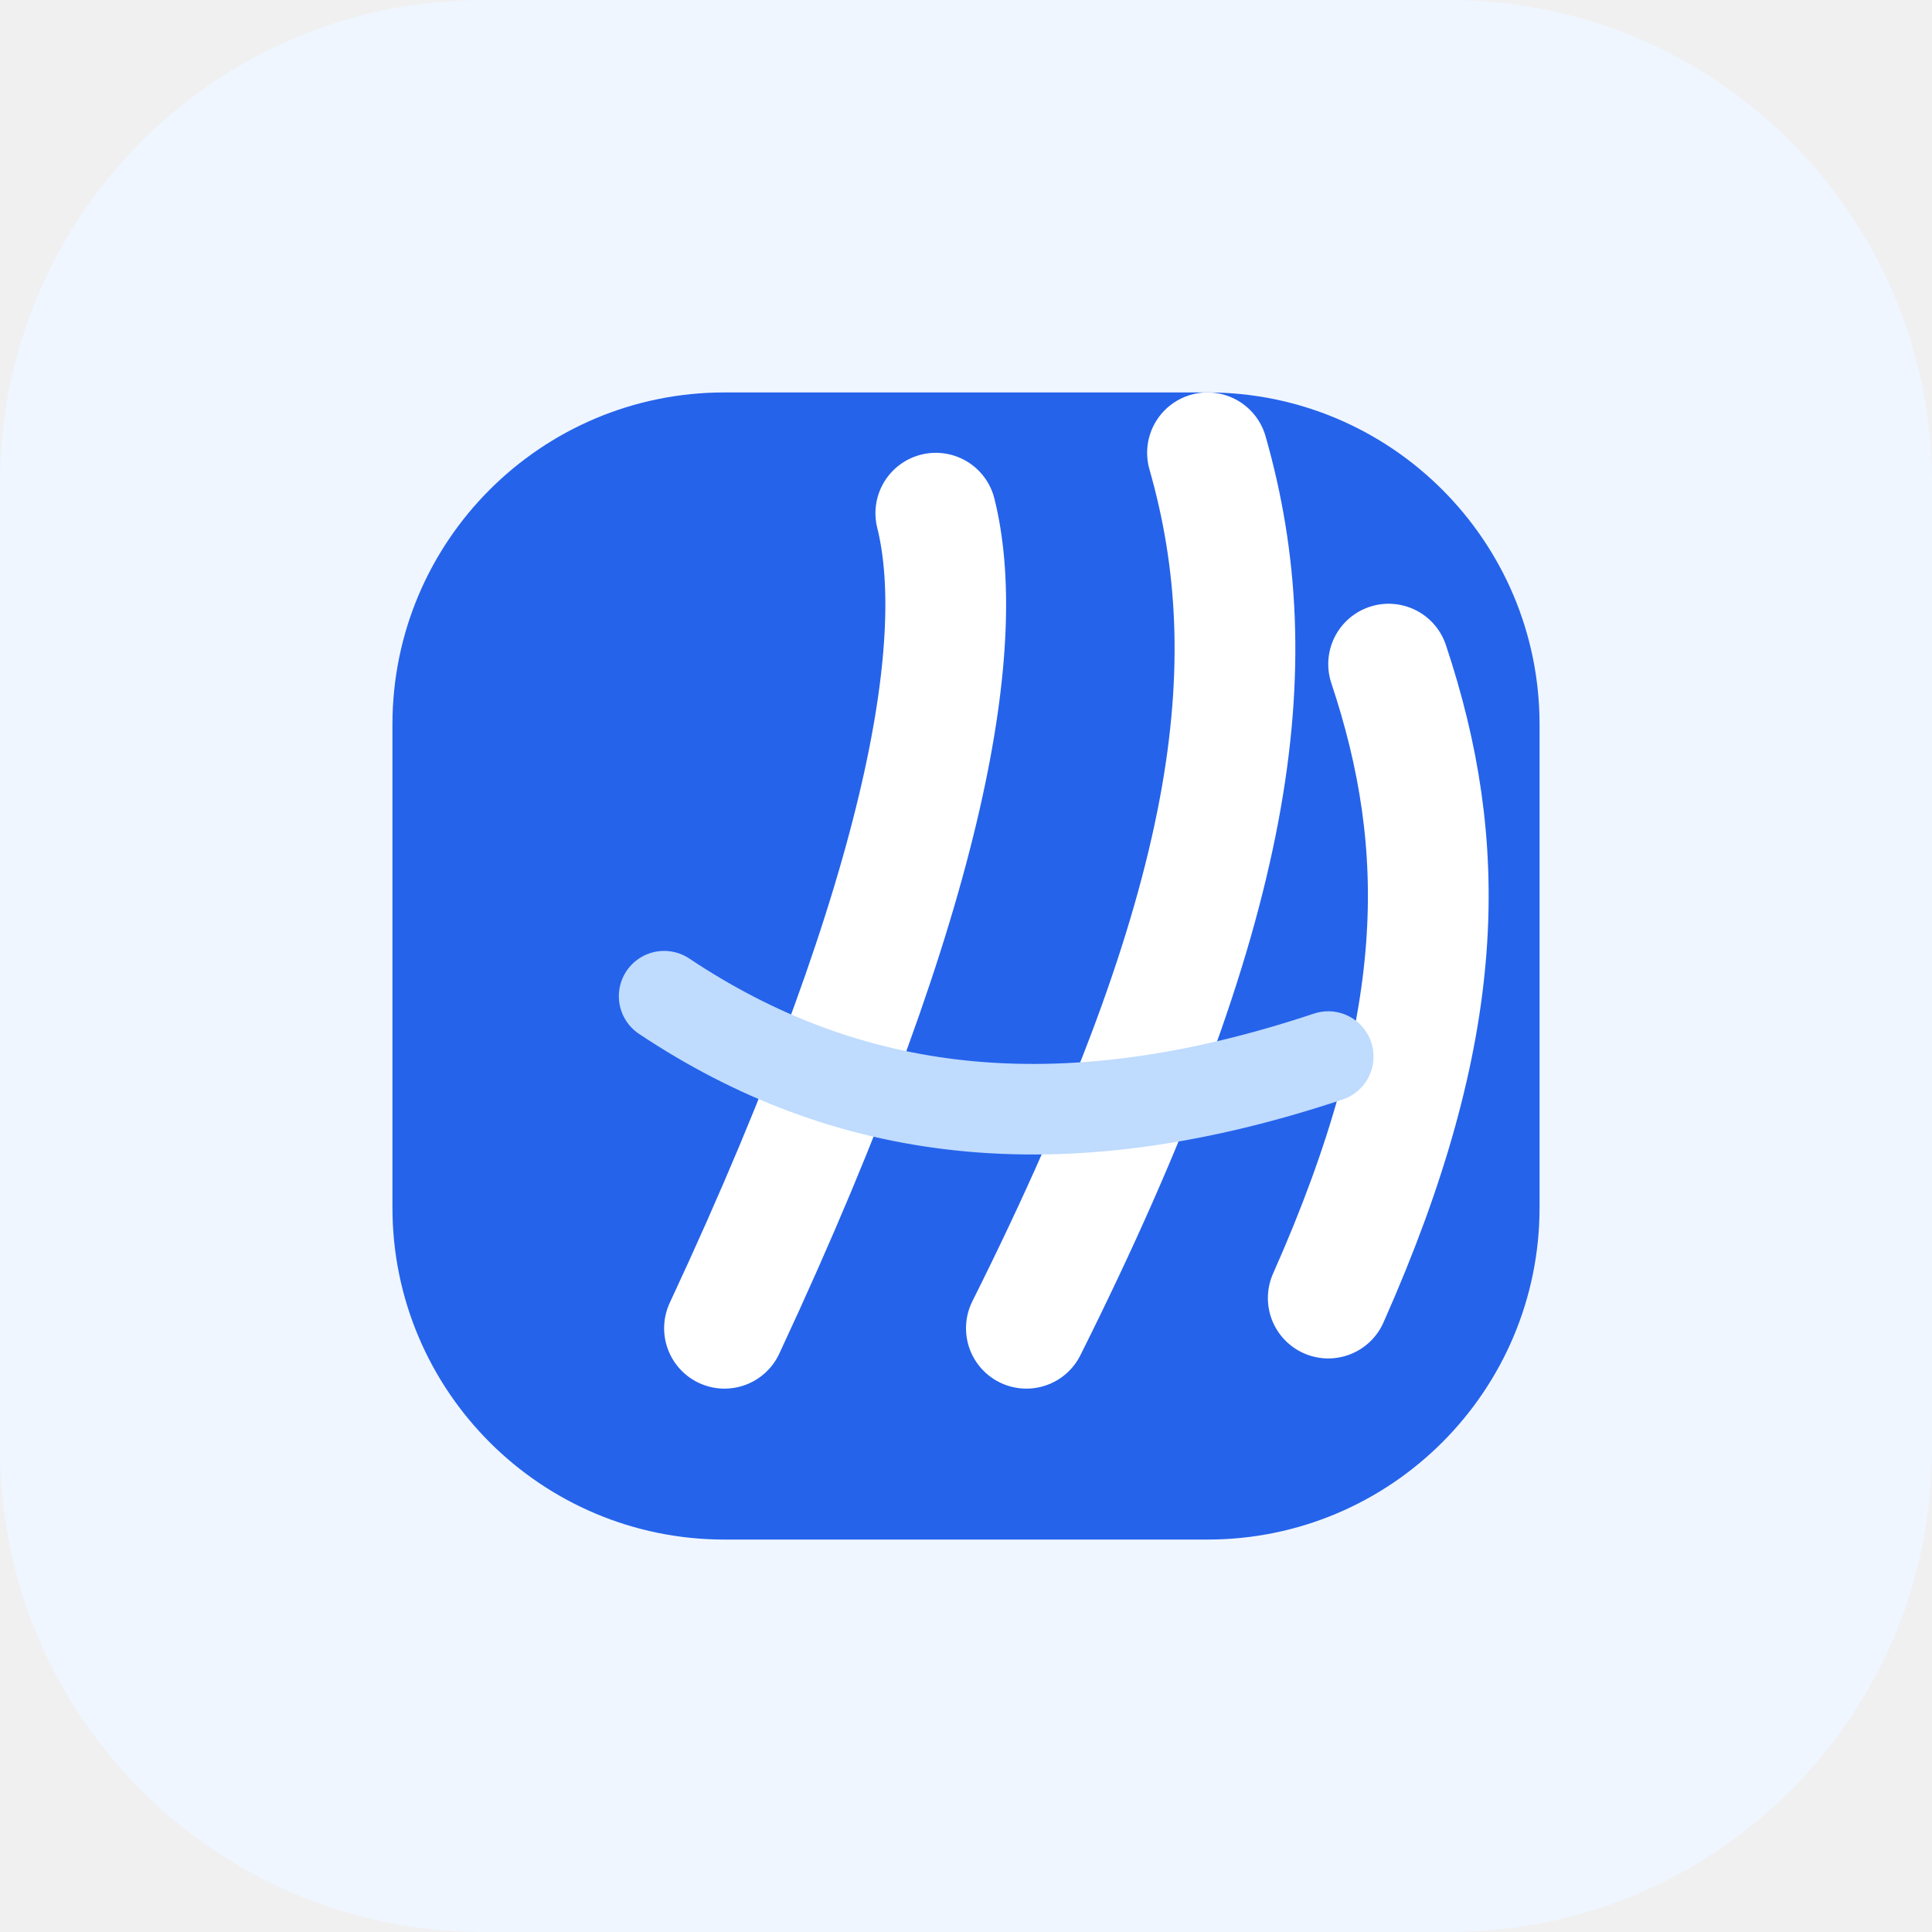
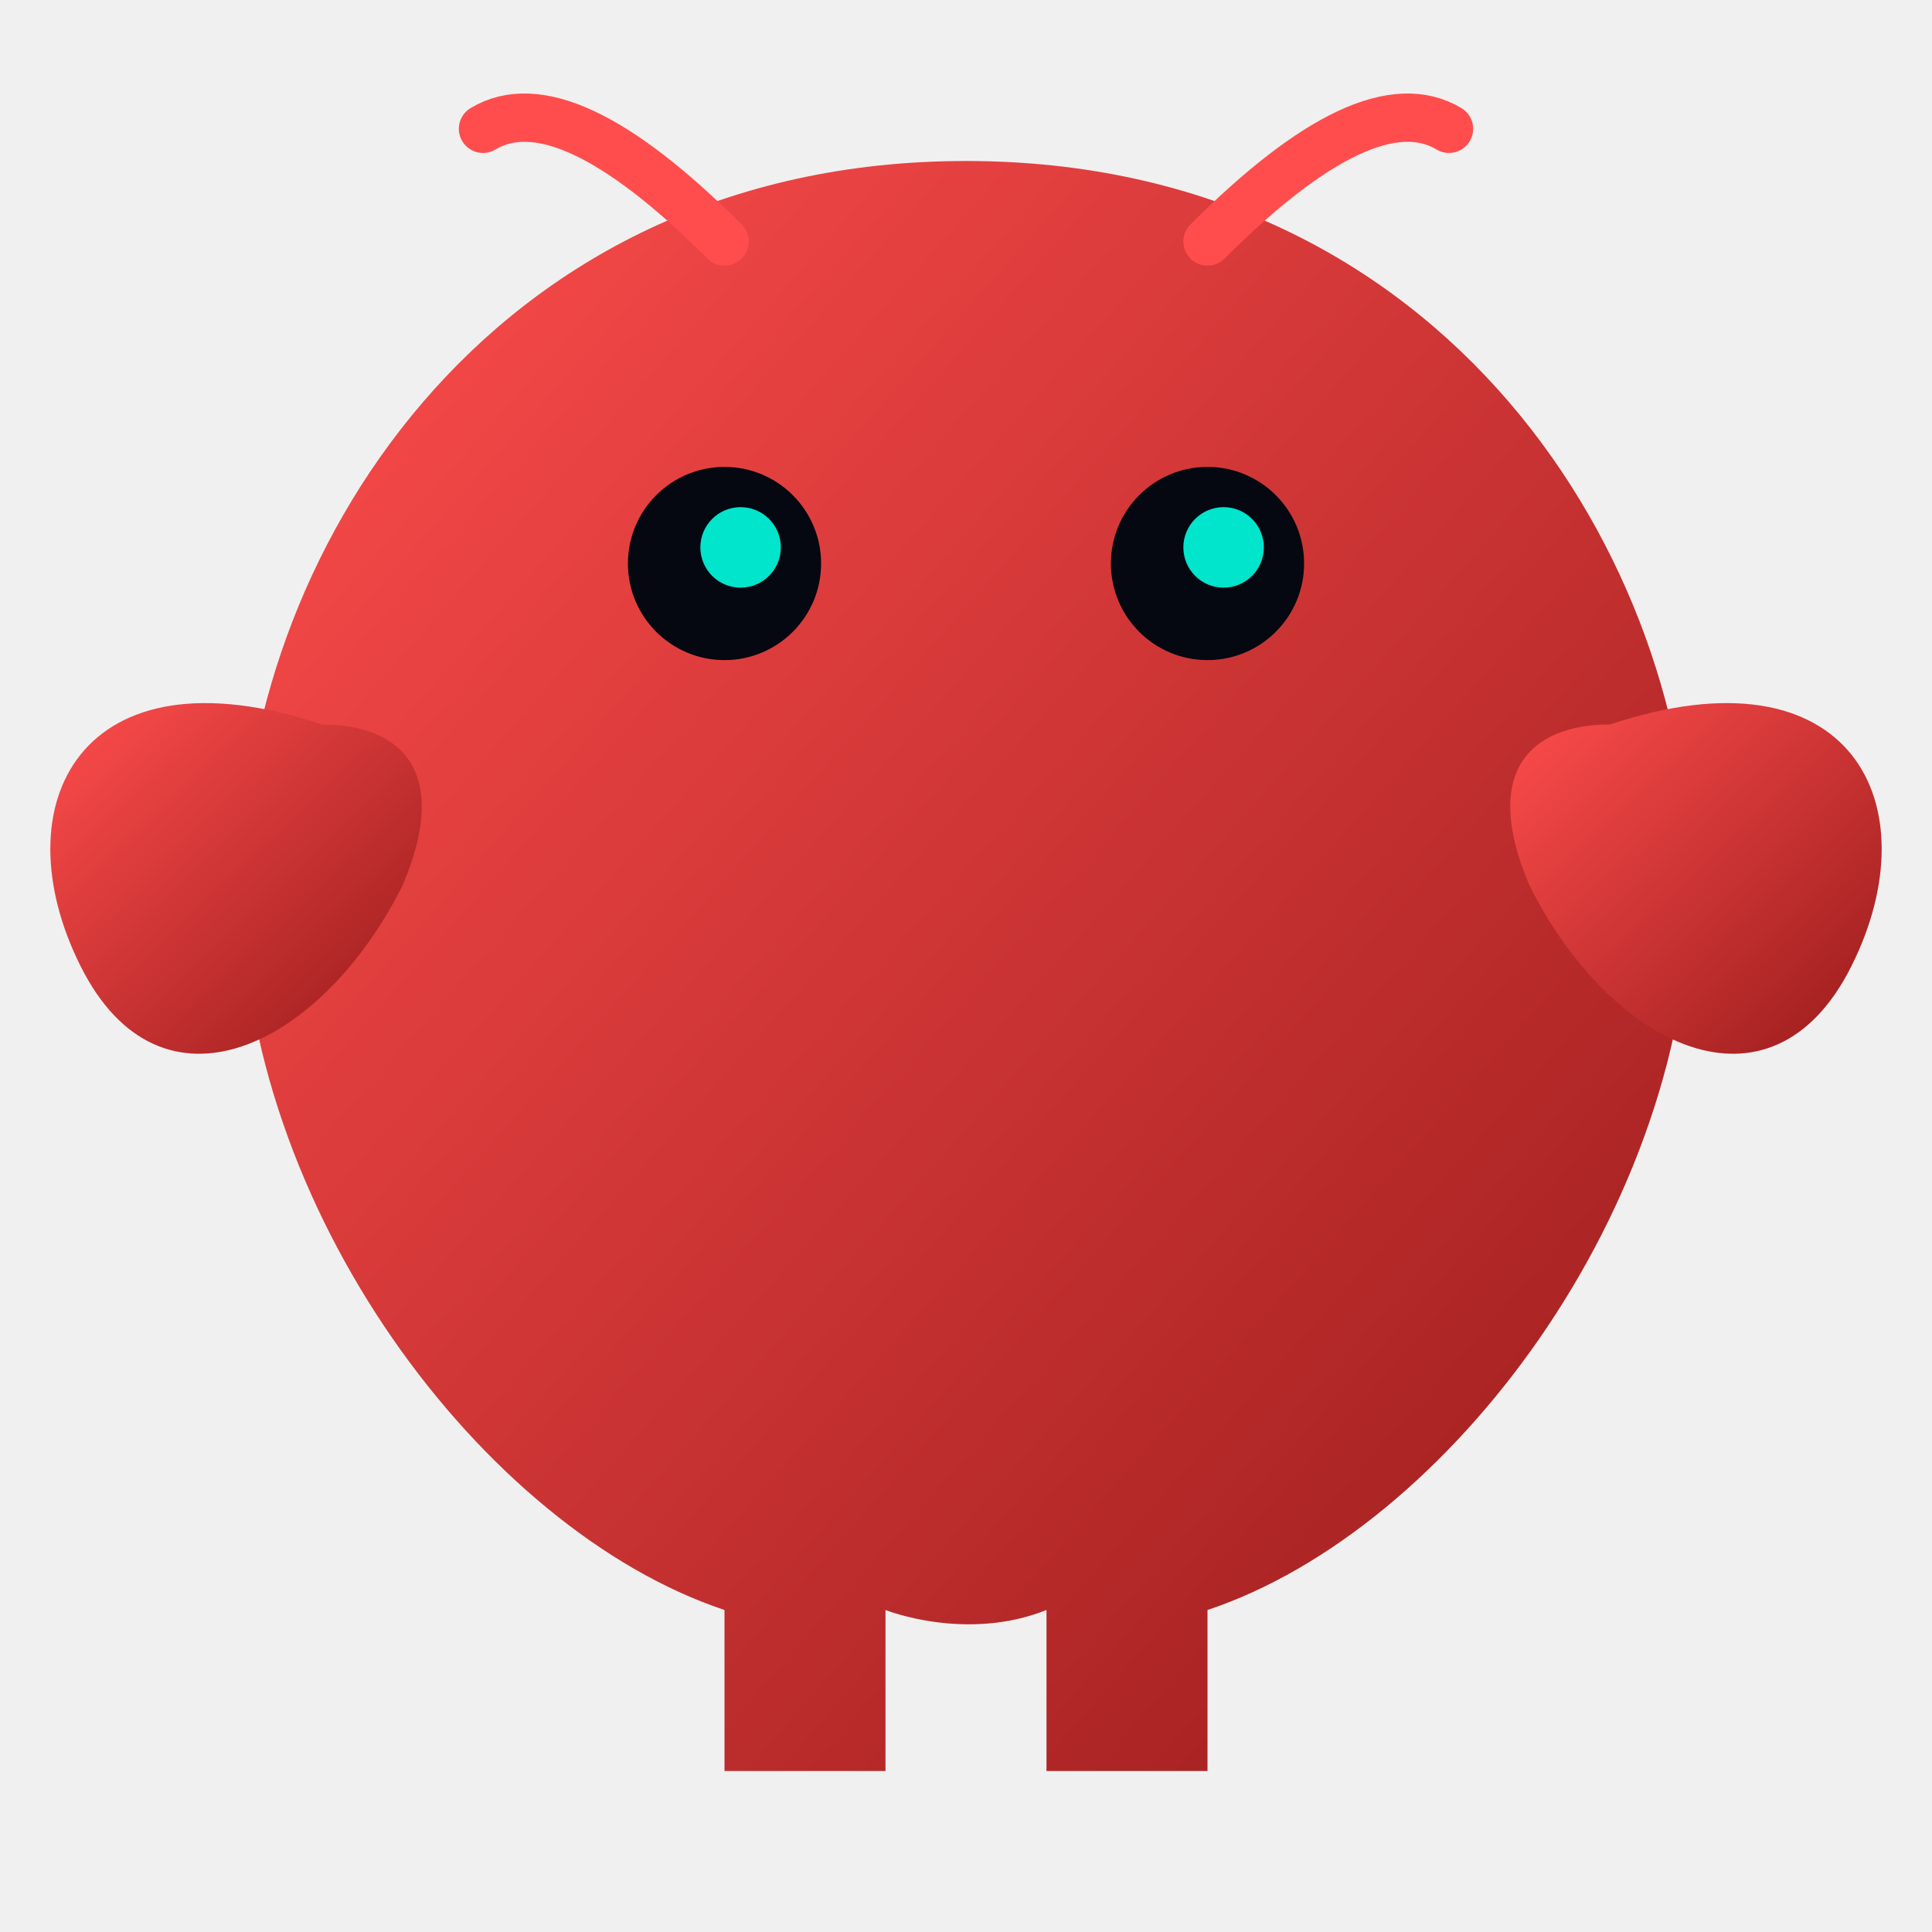
- <svg xmlns="http://www.w3.org/2000/svg" viewBox="0 0 64 64" role="img" aria-labelledby="title">
-   <rect width="64" height="64" rx="16" fill="#eff6ff" />
-   <rect x="13" y="13" width="38" height="38" rx="11" fill="#2563eb" />
-   <path d="M24 44c7-15 8-23 7-27M34 44c7-14 8-22 6-29M44 43c4-9 4-15 2-21" fill="none" stroke="#fff" stroke-width="4" stroke-linecap="round" />
-   <path d="M22 33c6 4 13 5 22 2" fill="none" stroke="#bfdbfe" stroke-width="3" stroke-linecap="round" />
+ <svg xmlns="http://www.w3.org/2000/svg" viewBox="0 0 120 120" fill="none">
+   <defs>
+     <linearGradient id="lobster-gradient" x1="0%" y1="0%" x2="100%" y2="100%">
+       <stop offset="0%" stop-color="#ff4d4d" />
+       <stop offset="100%" stop-color="#991b1b" />
+     </linearGradient>
+   </defs>
+   <path d="M60 10 C30 10 15 35 15 55 C15 75 30 95 45 100 L45 110 L55 110 L55 100 C55 100 60 102 65 100 L65 110 L75 110 L75 100 C90 95 105 75 105 55 C105 35 90 10 60 10Z" fill="url(#lobster-gradient)" />
+   <path d="M20 45 C5 40 0 50 5 60 C10 70 20 65 25 55 C28 48 25 45 20 45Z" fill="url(#lobster-gradient)" />
+   <path d="M100 45 C115 40 120 50 115 60 C110 70 100 65 95 55 C92 48 95 45 100 45Z" fill="url(#lobster-gradient)" />
+   <path d="M45 15 Q35 5 30 8" stroke="#ff4d4d" stroke-width="3" stroke-linecap="round" />
+   <path d="M75 15 Q85 5 90 8" stroke="#ff4d4d" stroke-width="3" stroke-linecap="round" />
+   <circle cx="45" cy="35" r="6" fill="#050810" />
+   <circle cx="75" cy="35" r="6" fill="#050810" />
+   <circle cx="46" cy="34" r="2.5" fill="#00e5cc" />
+   <circle cx="76" cy="34" r="2.5" fill="#00e5cc" />
</svg>
